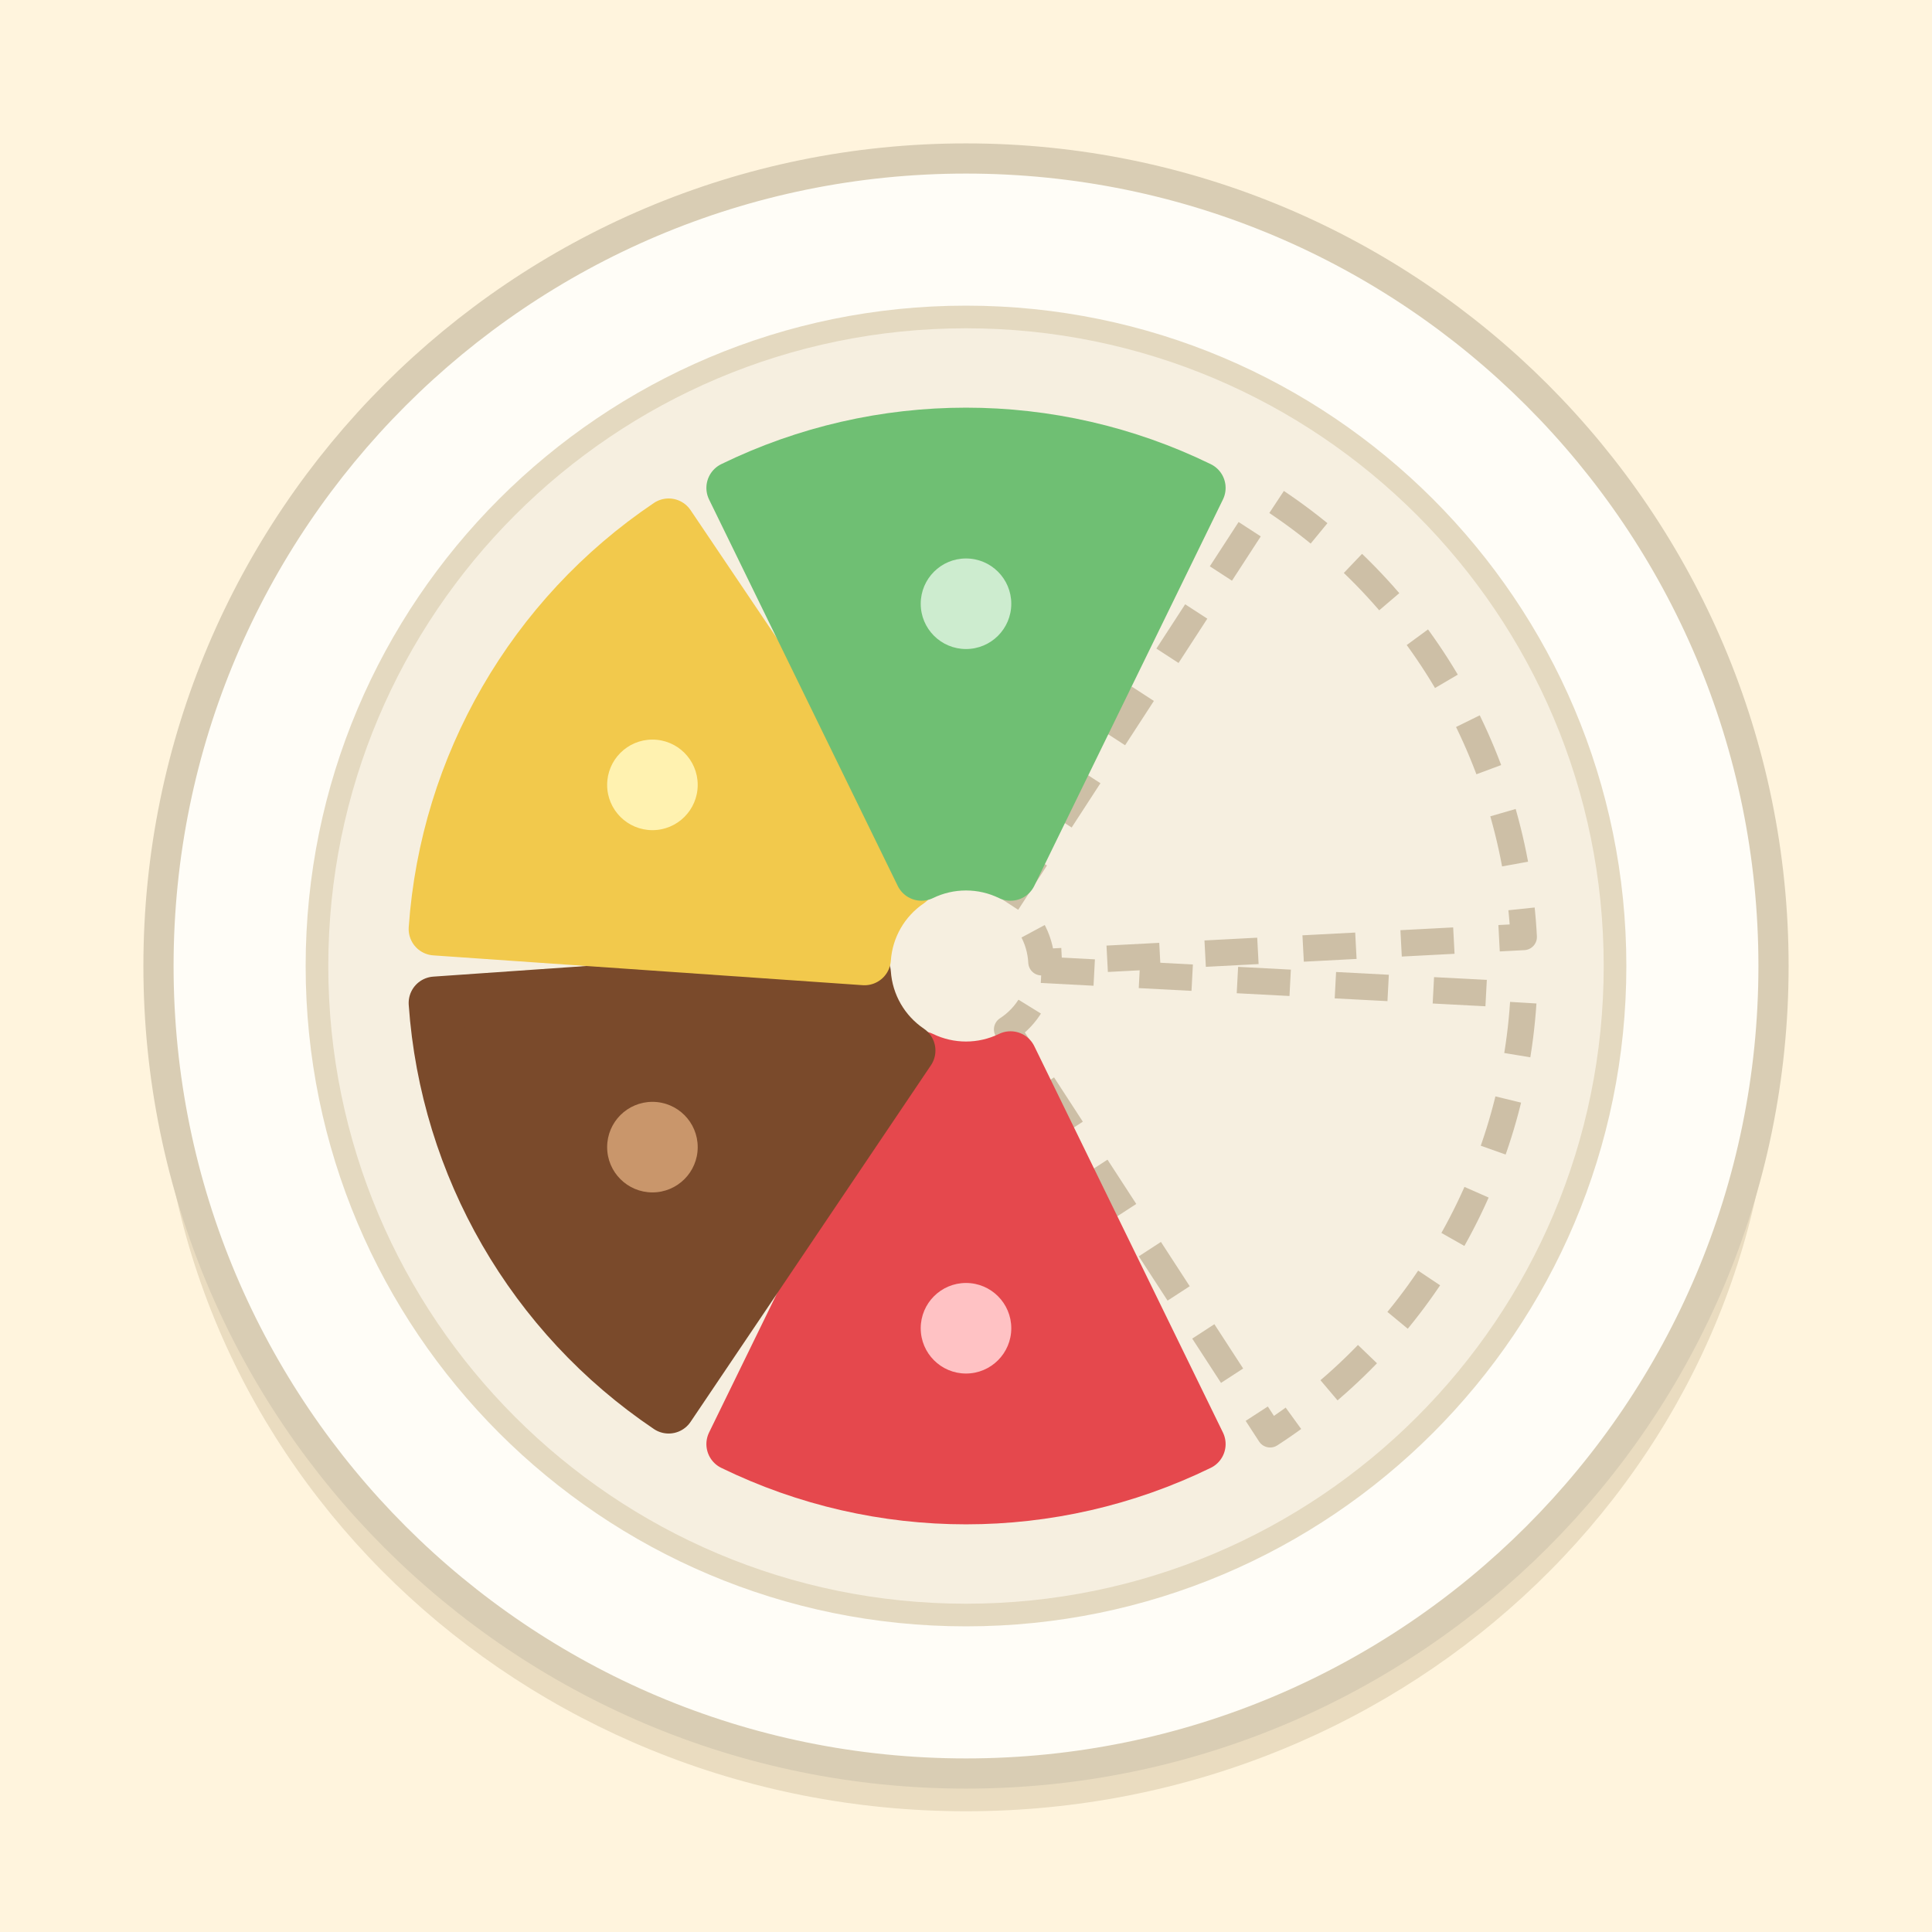
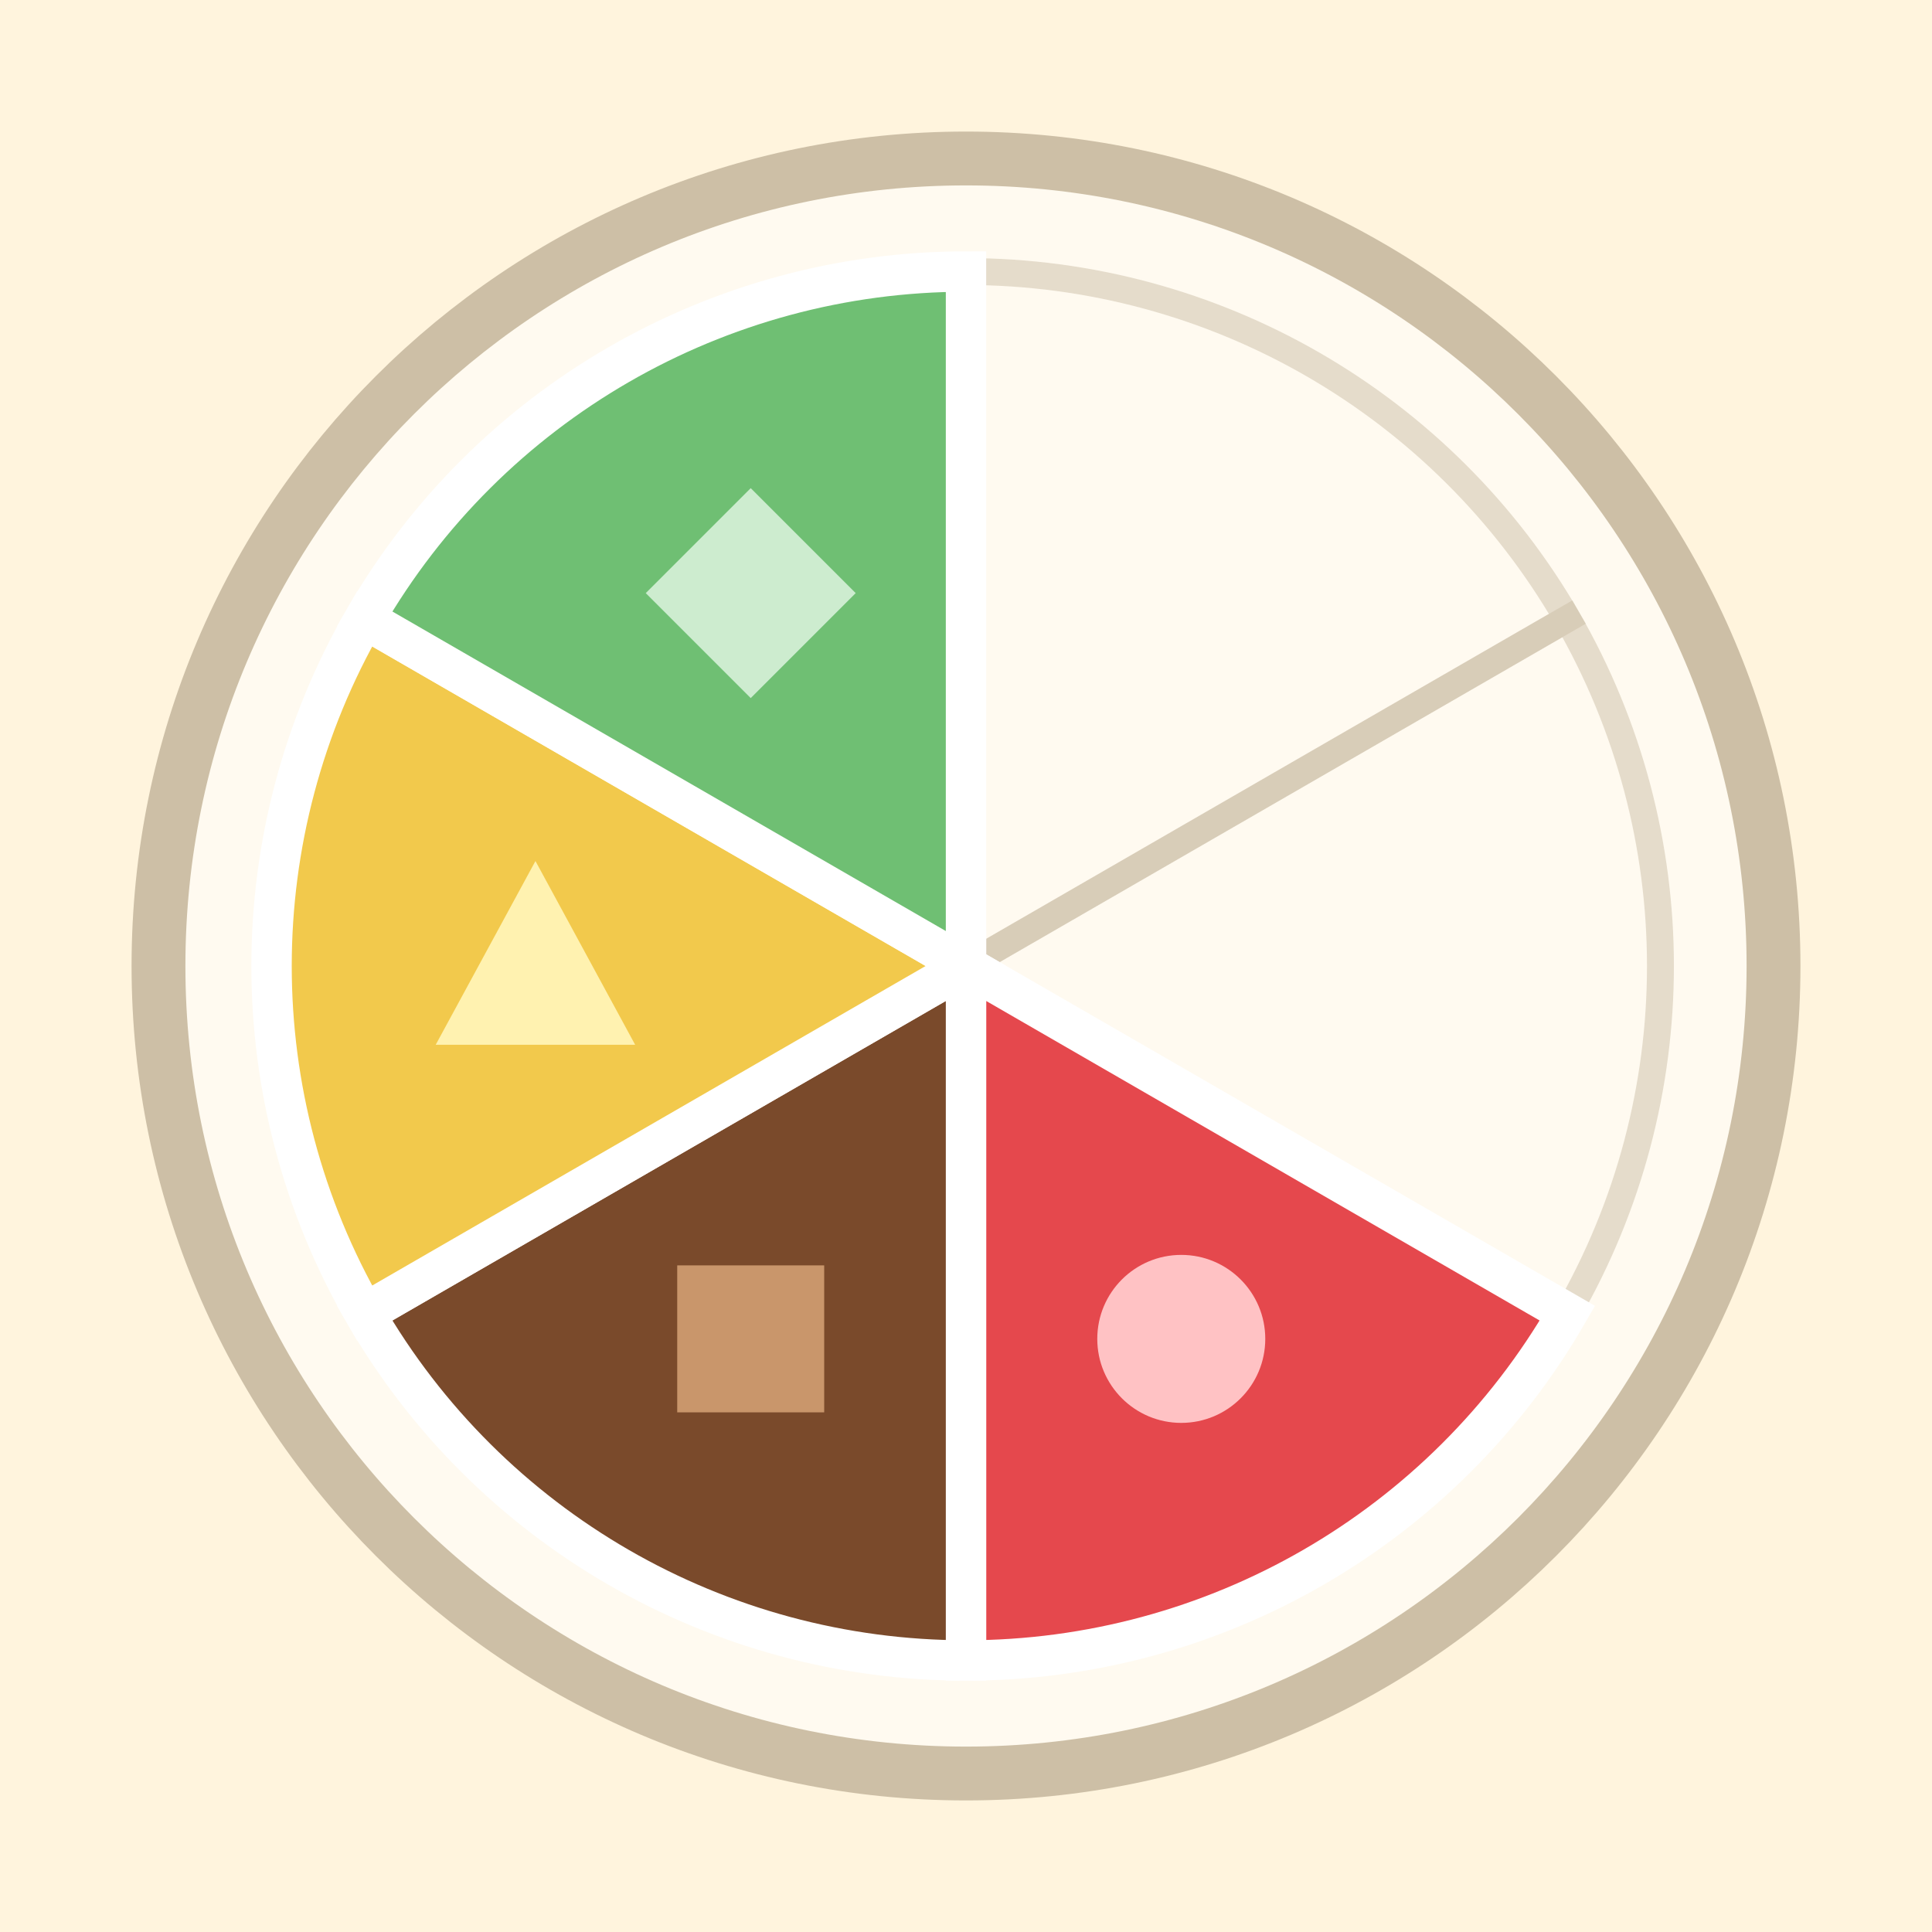
<svg xmlns="http://www.w3.org/2000/svg" viewBox="0 0 512 512">
  <rect width="512" height="512" fill="#fff4dd" />
  <g transform="translate(256 256) scale(1.0) translate(-256 -256)">
-     <ellipse cx="256" cy="274" rx="214" ry="206" fill="#d8c8a8" opacity="0.55" />
-     <circle cx="256" cy="256" r="214" fill="#fffdf7" stroke="#d9cdb4" stroke-width="8" />
-     <circle cx="256" cy="256" r="172" fill="#f6efe0" stroke="#e4d9c0" stroke-width="6" />
-     <path d="M266.9 239.2 L336.6 131.9 A148 148 0 0 1 403.8 248.3 L276.0 255.0 A20 20 0 0 0 266.9 239.2Z" fill="none" stroke="#cdbfa6" stroke-width="7" stroke-dasharray="14 12" stroke-linejoin="round" />
-     <path d="M276.0 257.0 L403.8 263.7 A148 148 0 0 1 336.6 380.1 L266.9 272.8 A20 20 0 0 0 276.0 257.0Z" fill="none" stroke="#cdbfa6" stroke-width="7" stroke-dasharray="14 12" stroke-linejoin="round" />
-     <path d="M267.8 280.3 L317.8 382.7 A141 141 0 0 1 194.2 382.7 L244.2 280.3 A27 27 0 0 0 267.8 280.3Z" fill="#e5484d" stroke="#e5484d" stroke-width="14" stroke-linejoin="round" />
-     <circle cx="256.0" cy="352.0" r="12" fill="#ffc2c4" />
-     <path d="M240.9 278.4 L177.2 372.9 A141 141 0 0 1 115.3 265.8 L229.1 257.9 A27 27 0 0 0 240.9 278.4Z" fill="#7a4a2b" stroke="#7a4a2b" stroke-width="14" stroke-linejoin="round" />
-     <circle cx="172.9" cy="304.0" r="12" fill="#c9966b" />
-     <path d="M229.1 254.1 L115.3 246.2 A141 141 0 0 1 177.2 139.1 L240.9 233.6 A27 27 0 0 0 229.1 254.1Z" fill="#f2c94c" stroke="#f2c94c" stroke-width="14" stroke-linejoin="round" />
-     <circle cx="172.9" cy="208.0" r="12" fill="#fff2b0" />
-     <path d="M244.2 231.7 L194.2 129.3 A141 141 0 0 1 317.8 129.3 L267.8 231.7 A27 27 0 0 0 244.2 231.7Z" fill="#6fbf73" stroke="#6fbf73" stroke-width="14" stroke-linejoin="round" />
-     <circle cx="256.0" cy="160.0" r="12" fill="#cdeccf" />
+     <circle cx="256.0" cy="256.0" r="214.0" fill="#fffaf0" stroke="#cdbfa6" stroke-width="14.27" />
+     <path d="M256.00 256.00 L256.00 71.96 A184.04 184.04 0 0 1 415.38 163.98Z" fill="none" stroke="#cdbfa6" stroke-opacity="0.5" stroke-width="7.13" />
+     <path d="M256.00 256.00 L415.38 163.98 A184.04 184.04 0 0 1 415.38 348.02Z" fill="none" stroke="#cdbfa6" stroke-opacity="0.5" stroke-width="7.13" />
+     <path d="M256.00 256.00 L415.38 348.02 A184.04 184.04 0 0 1 256.00 440.04Z" fill="#e5484d" stroke="#ffffff" stroke-width="10.70" />
+     <circle cx="313.05" cy="354.82" r="22.26" fill="#ffc2c4" />
+     <path d="M256.00 256.00 L256.00 440.04 A184.04 184.04 0 0 1 96.62 348.02Z" fill="#7a4a2b" stroke="#ffffff" stroke-width="10.70" />
+     <rect x="179.47" y="335.34" width="38.95" height="38.95" fill="#c9966b" />
+     <path d="M256.00 256.00 L96.62 348.02 A184.04 184.04 0 0 1 96.62 163.98Z" fill="#f2c94c" stroke="#ffffff" stroke-width="10.70" />
+     <polygon points="141.90,228.18 168.32,276.87 115.47,276.87" fill="#fff2b0" />
+     <path d="M256.00 256.00 L96.62 163.98 A184.04 184.04 0 0 1 256.00 71.96Z" fill="#6fbf73" stroke="#ffffff" stroke-width="10.70" />
+     <polygon points="198.95,129.36 226.77,157.18 198.95,185.00 171.13,157.18" fill="#cdeccf" />
  </g>
</svg>
